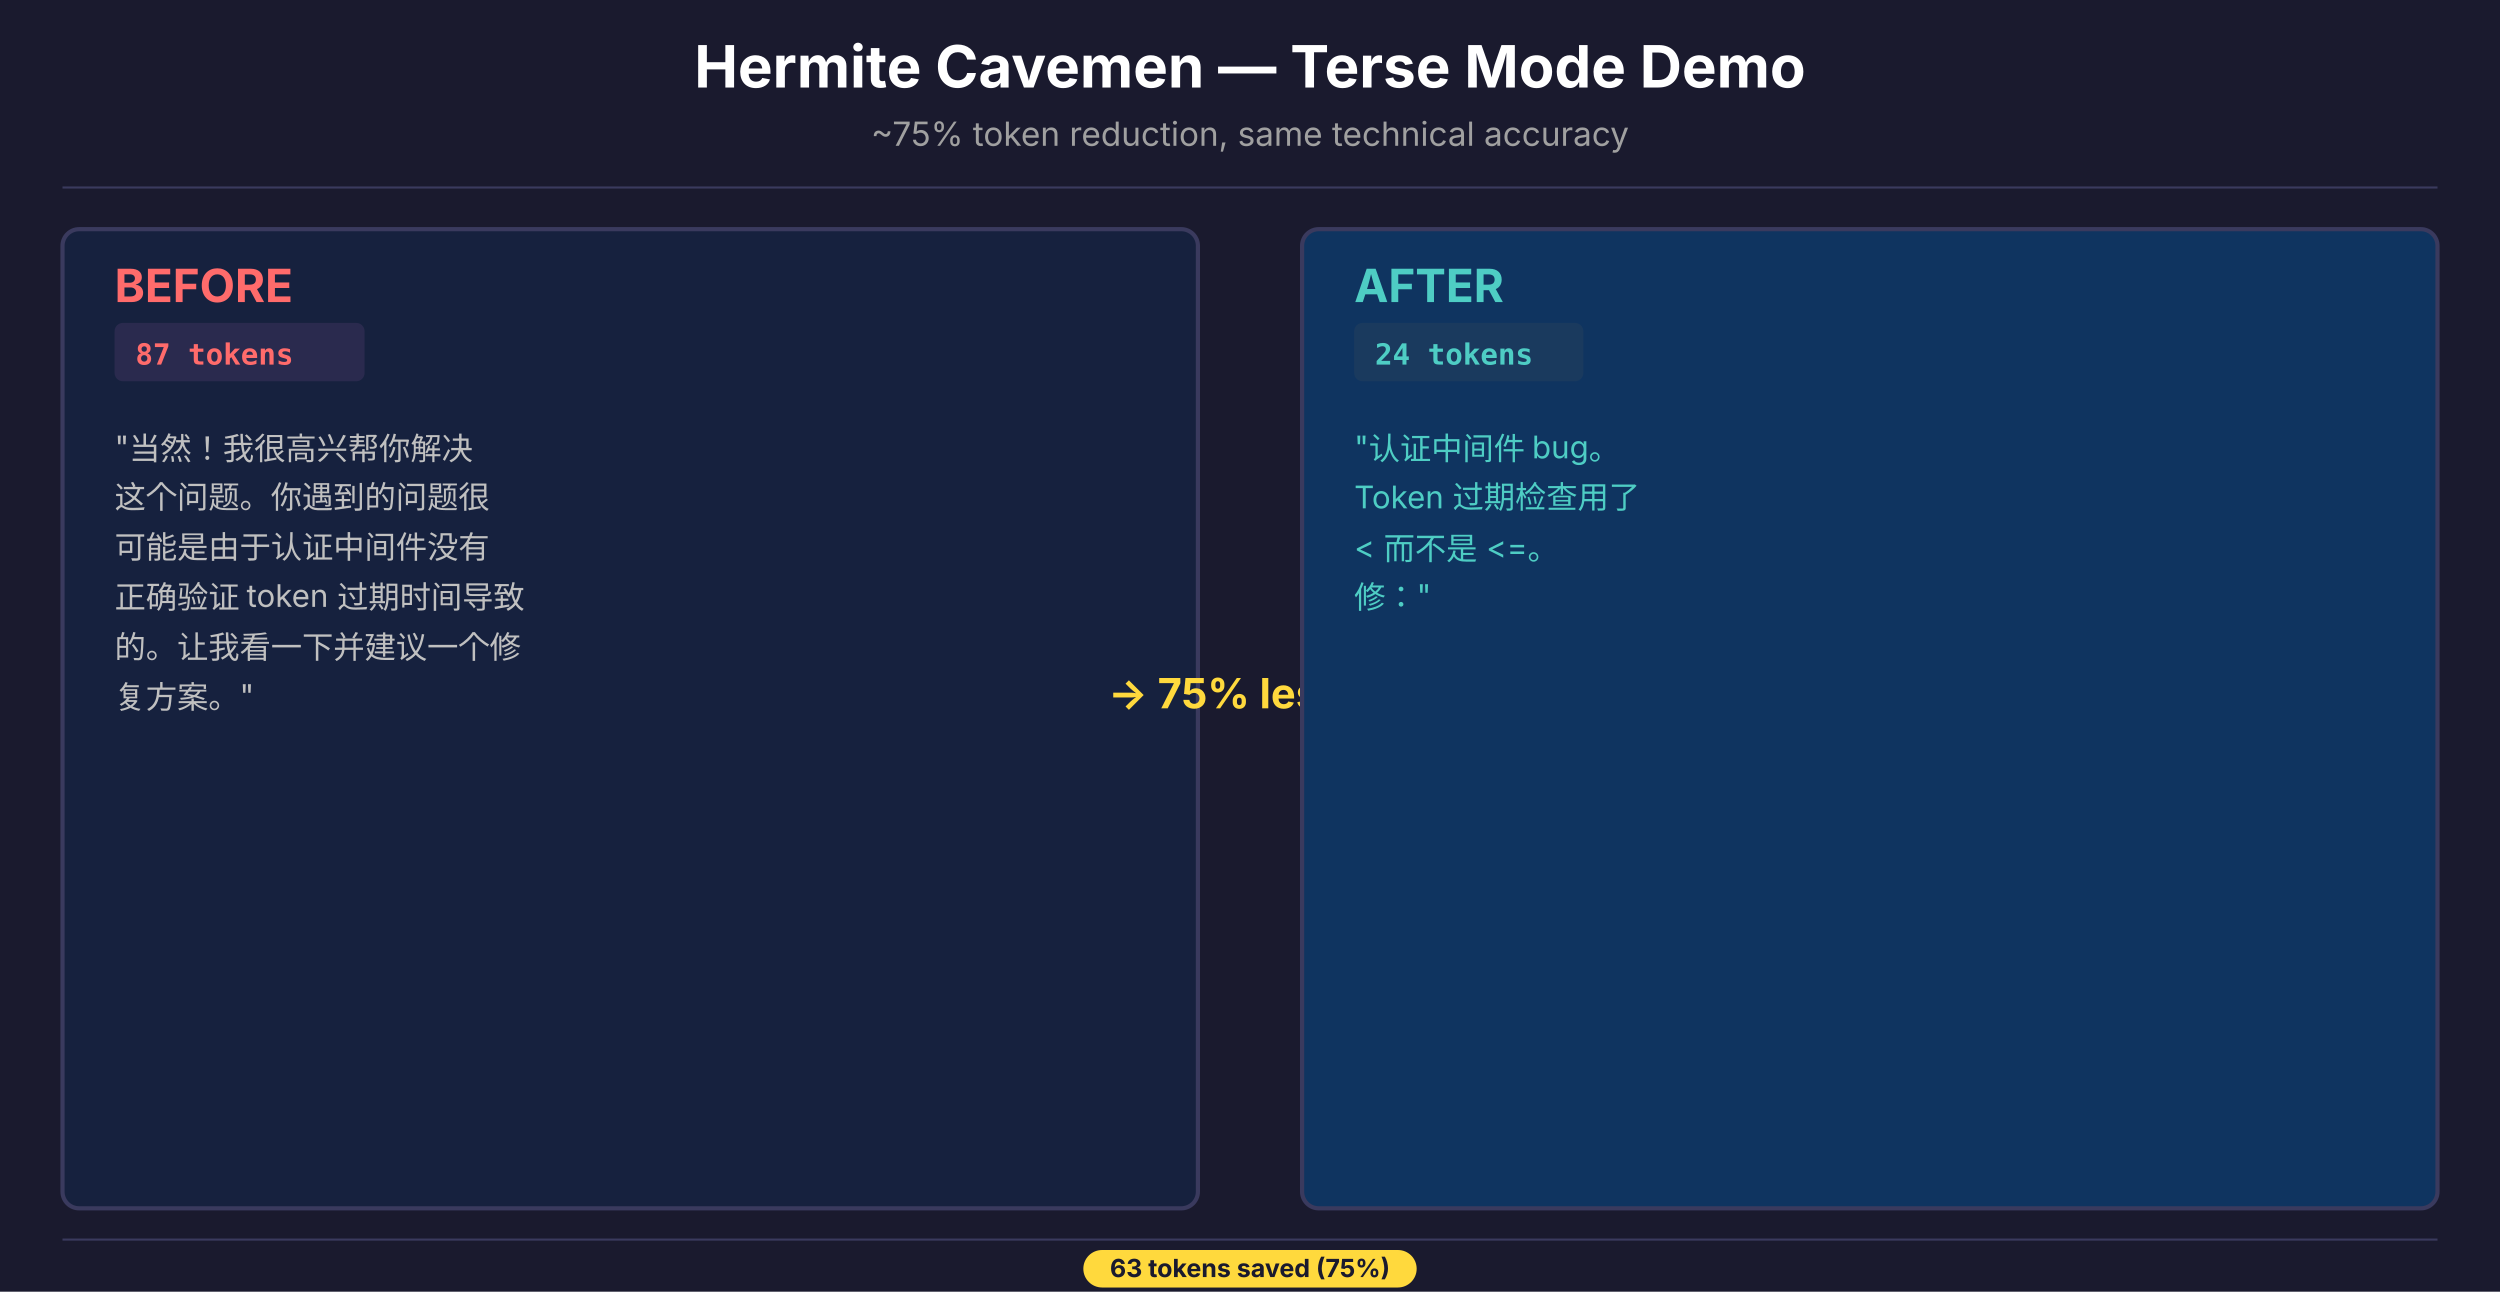
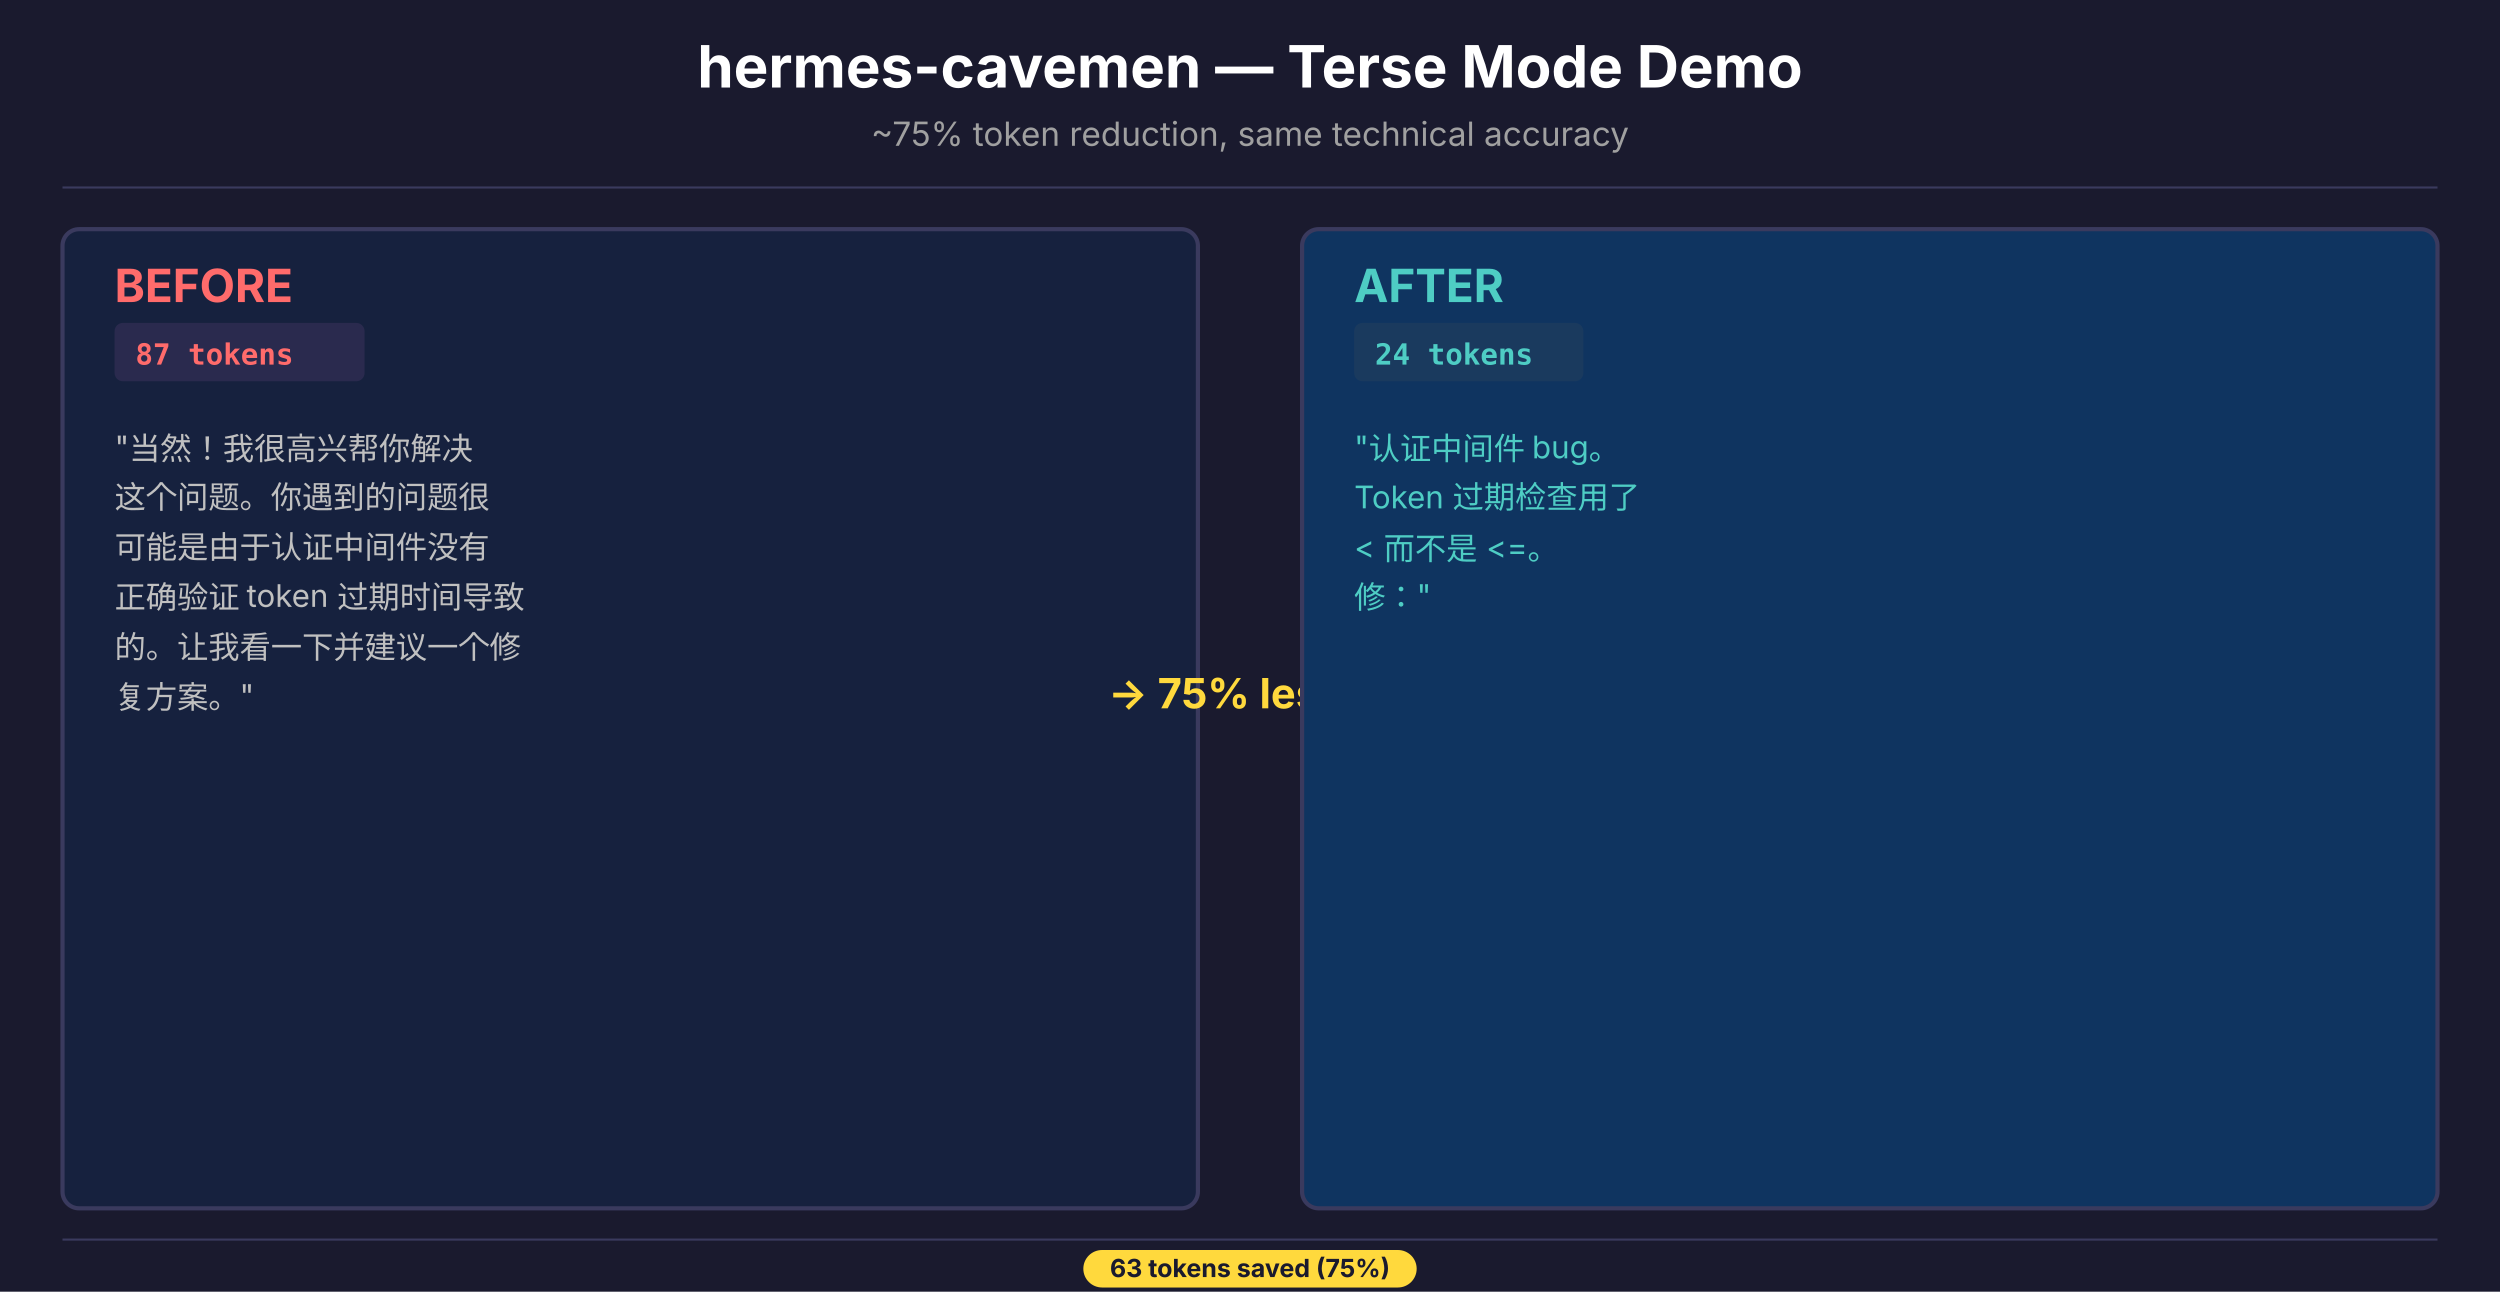
<svg xmlns="http://www.w3.org/2000/svg" width="1200" height="620" viewBox="0 0 1200 620">
  <defs>
    <style>
      .bg { fill: #1a1a2e; }
      .box-before { fill: #16213e; stroke: #3a3a5e; stroke-width: 2; }
      .box-after { fill: #0f3460; stroke: #3a3a5e; stroke-width: 2; }
      .label { font-family: system-ui, -apple-system, sans-serif; font-weight: 700; }
      .body { font-family: system-ui, -apple-system, sans-serif; }
      .token-count { font-family: monospace; font-weight: 600; }
    </style>
  </defs>
  <rect width="1200" height="620" class="bg" />
-   <text x="600" y="42" text-anchor="middle" class="label" fill="white" font-size="28">Hermite Cavemen — Terse Mode Demo</text>
+   <text x="600" y="42" text-anchor="middle" class="label" fill="white" font-size="28">hermes-cavemen — Terse Mode Demo</text>
  <text x="600" y="70" text-anchor="middle" class="body" fill="#a0a0a0" font-size="16">~75% token reduction, same technical accuracy</text>
  <line x1="30" y1="90" x2="1170" y2="90" stroke="#3a3a5e" stroke-width="1" />
  <rect x="30" y="110" width="545" height="470" rx="8" class="box-before" />
  <text x="55" y="145" class="label" fill="#ff6b6b" font-size="22">BEFORE</text>
  <rect x="55" y="155" width="120" height="28" rx="4" fill="#2a2a4e" />
  <text x="65" y="175" class="token-count" fill="#ff6b6b" font-size="14">87 tokens</text>
  <text x="55" y="220" class="body" fill="#c0c0c0" font-size="15">
    <tspan x="55" dy="0">"当然！我很高兴帮你解决</tspan>
    <tspan x="55" dy="24">这个问题。你遇到的问题很</tspan>
    <tspan x="55" dy="24">可能是由于认证中间件没有</tspan>
    <tspan x="55" dy="24">正确验证 token 过期时间导致</tspan>
    <tspan x="55" dy="24">的。让我看一下并建议一个修</tspan>
    <tspan x="55" dy="24">复方案。"</tspan>
  </text>
  <text x="600" y="340" text-anchor="middle" class="label" fill="#ffd93d" font-size="20">→ 75% less →</text>
  <rect x="625" y="110" width="545" height="470" rx="8" class="box-after" />
  <text x="650" y="145" class="label" fill="#4ecdc4" font-size="22">AFTER</text>
  <rect x="650" y="155" width="110" height="28" rx="4" fill="#1a3a5e" />
  <text x="660" y="175" class="token-count" fill="#4ecdc4" font-size="14">24 tokens</text>
  <text x="650" y="220" class="body" fill="#4ecdc4" font-size="15">
    <tspan x="650" dy="0">"认证中间件 bug。</tspan>
    <tspan x="650" dy="24">Token 过期检查用了</tspan>
    <tspan x="650" dy="24">&lt; 而不是 &lt;=。</tspan>
    <tspan x="650" dy="24">修："</tspan>
  </text>
  <line x1="30" y1="595" x2="1170" y2="595" stroke="#3a3a5e" stroke-width="1" />
  <rect x="520" y="600" width="160" height="18" rx="9" fill="#ffd93d" />
  <text x="600" y="613" text-anchor="middle" class="label" fill="#1a1a2e" font-size="12">63 tokens saved (75%)</text>
</svg>
